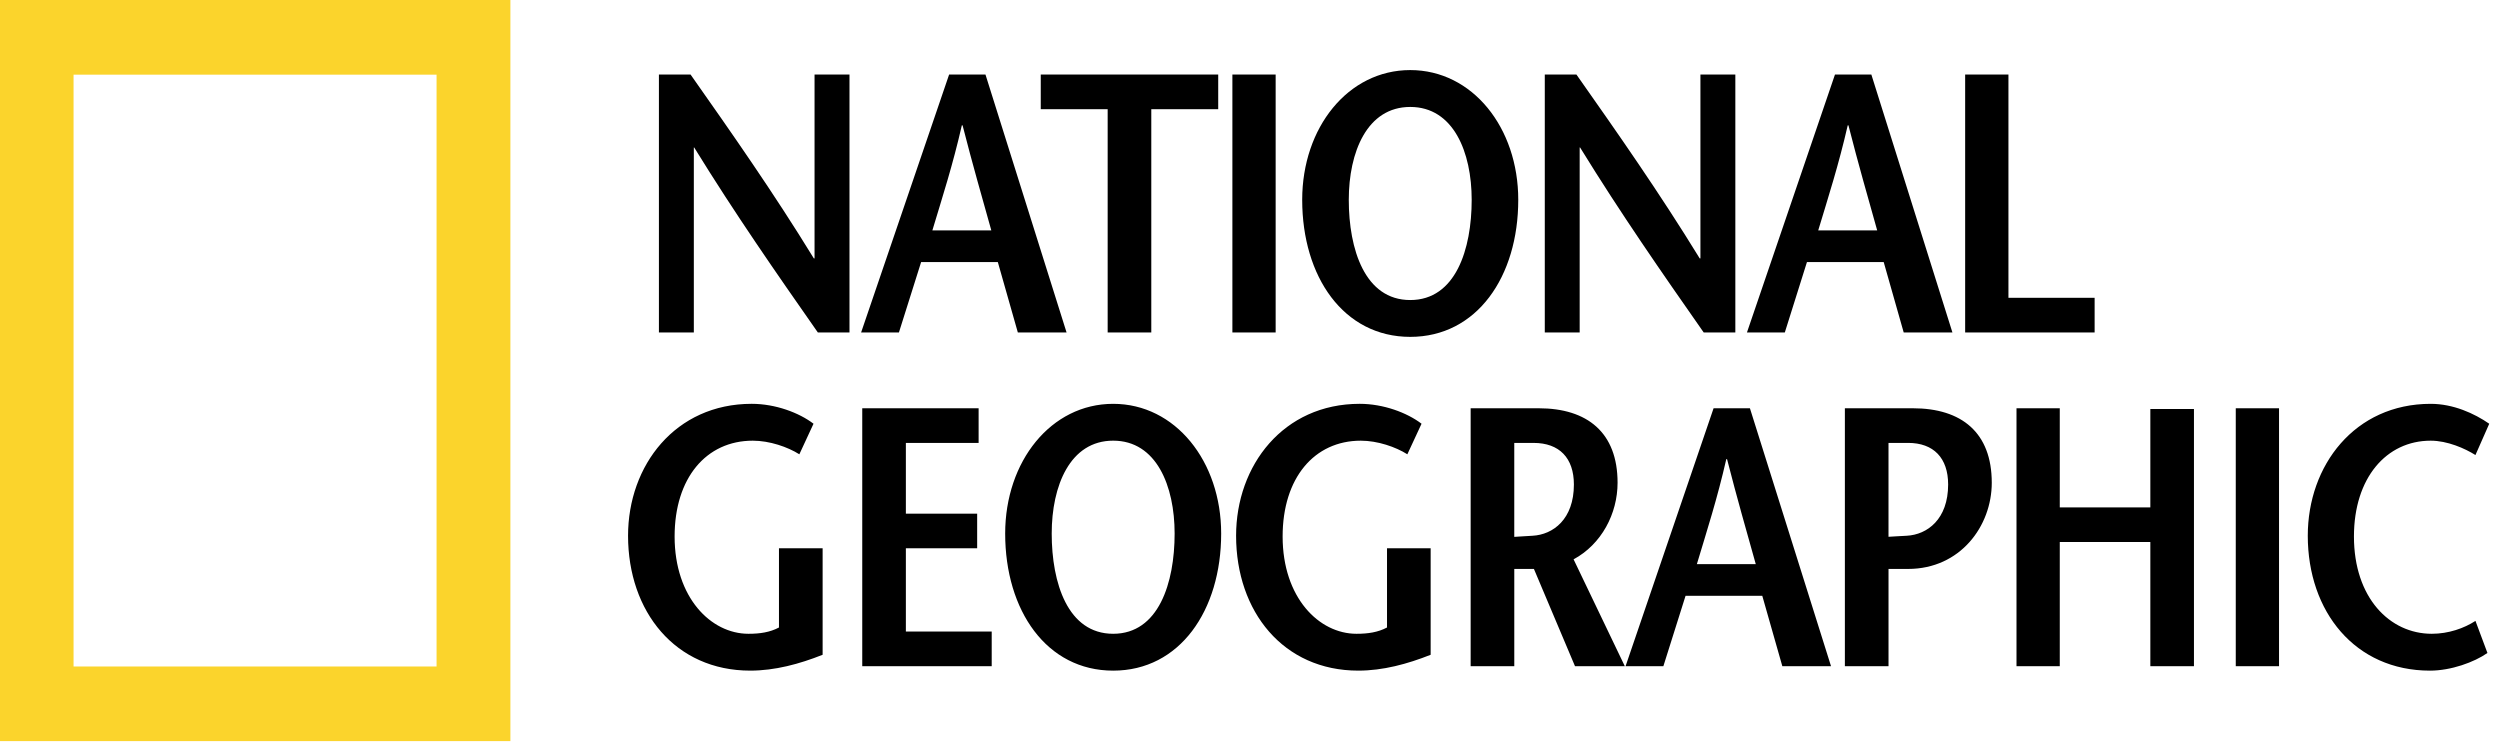
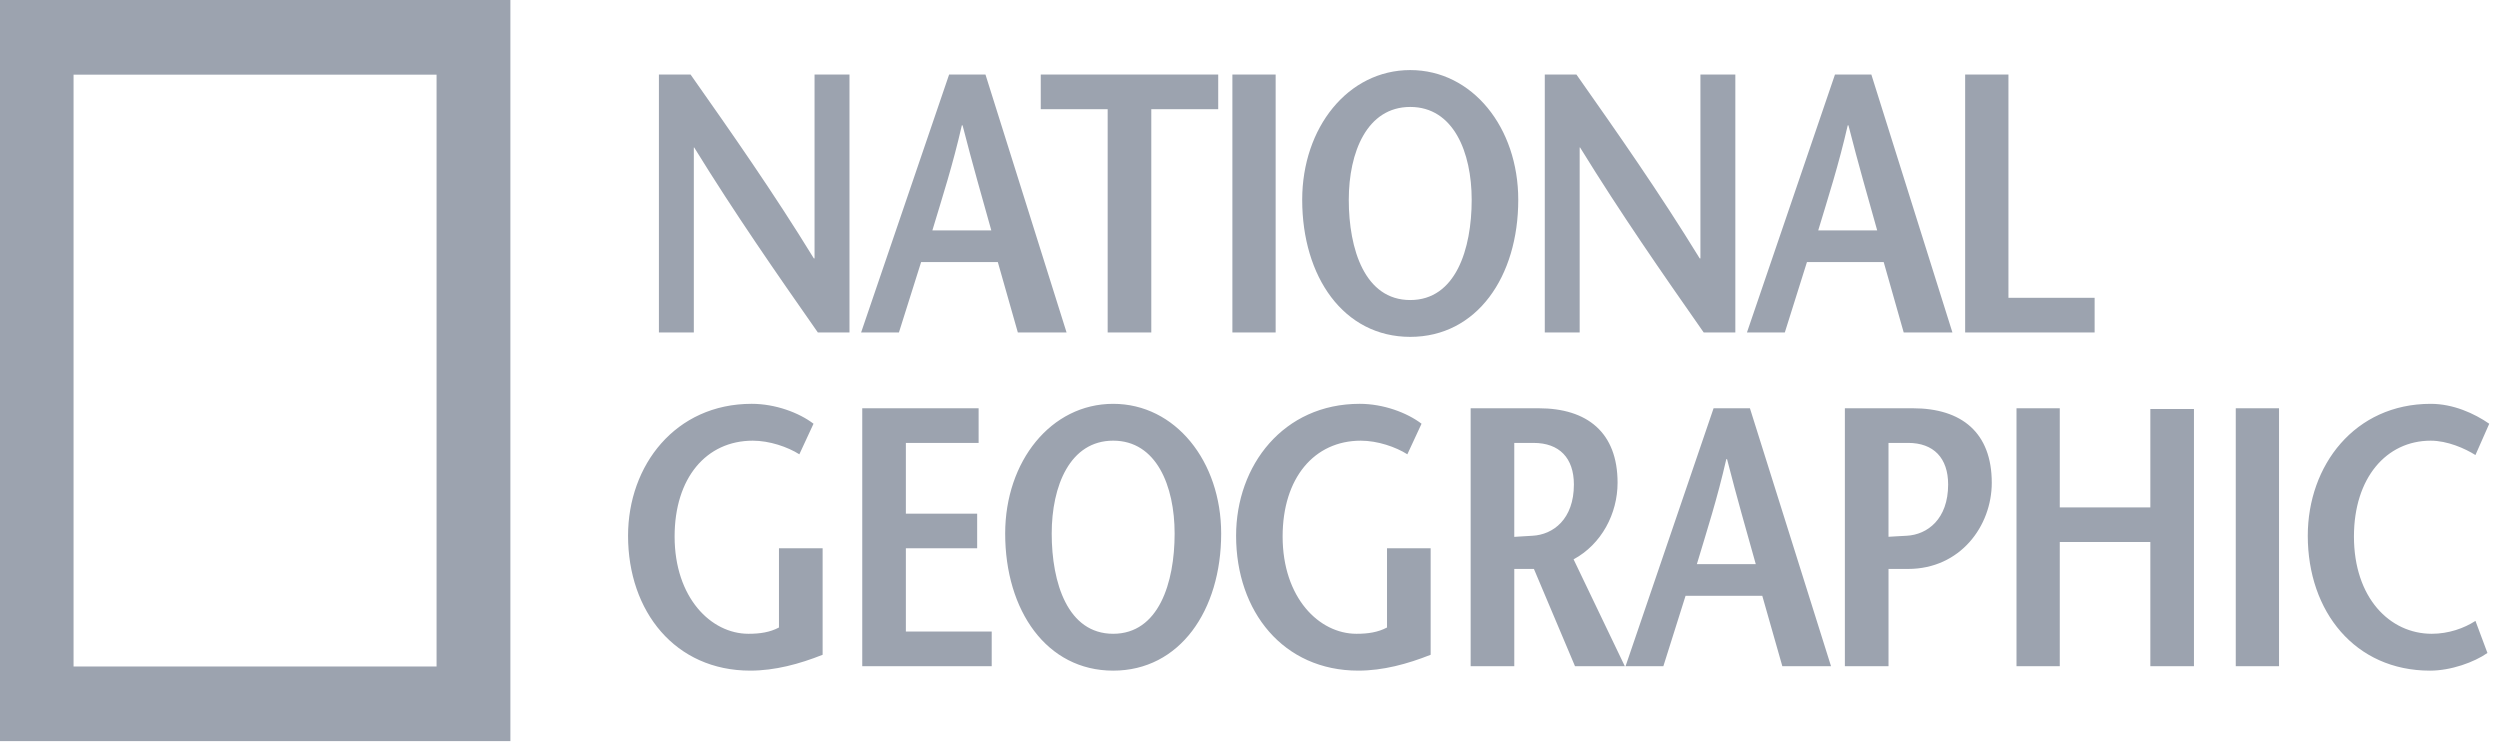
- <svg xmlns="http://www.w3.org/2000/svg" version="1.1" x="0px" y="0px" width="199px" height="59px" viewBox="0 0 199 59" xml:space="preserve">
-   <defs>
-     <pattern y="59" width="69" height="69" patternUnits="userSpaceOnUse" id="Polka_Dot_Pattern" viewBox="2.125 -70.896 69 69" overflow="visible">
-       <g>
-         <polygon fill="#F7BC60" points="71.125,-1.896 2.125,-1.896 2.125,-70.896 71.125,-70.896" />
-       </g>
-     </pattern>
-   </defs>
-   <path fill="#FBD42C" d="M0,0v58.992h40.627V0H0z M34.751,53.053H5.855V5.943h28.896V53.053z" />
+ <svg xmlns="http://www.w3.org/2000/svg" fill="#9ca3af" id="nat-geo-logo" version="1.1" viewBox="0 0 199 59">
+   <path d="M0,0v58.992h40.627V0H0z M34.751,53.053H5.855V5.943h28.896V53.053z" />
  <path d="M64.838,20.568h-0.057c-3.241-5.279-6.513-9.942-9.813-14.636H52.45v20.533h2.779V11.739h0.028  c3.273,5.31,6.543,10.004,9.844,14.726h2.518V5.932h-2.781V20.568z M84.899,26.465L78.443,5.932H75.55l-7.006,20.533h3.01  l1.767-5.603h6.106l1.593,5.603H84.899z M74.217,18.338c0.811-2.699,1.622-5.188,2.345-8.36h0.059  c0.811,3.171,1.534,5.661,2.287,8.36H74.217z M88.169,26.465h3.474V8.69h5.327V5.932H82.844V8.69h5.326V26.465z M101.542,5.932  h-3.444v20.533h3.444V5.932z M112.255,26.815c5.298,0,8.598-4.78,8.598-10.911c0-5.749-3.649-10.326-8.598-10.326  c-4.951,0-8.6,4.577-8.6,10.326C103.655,22.036,106.955,26.815,112.255,26.815z M112.255,8.513c3.445,0,4.891,3.607,4.891,7.392  c0,3.93-1.272,7.978-4.891,7.978c-3.619,0-4.892-4.047-4.892-7.978C107.363,12.12,108.81,8.513,112.255,8.513z M125.742,11.739  h0.032c3.27,5.31,6.54,10.004,9.841,14.726h2.518V5.932h-2.779v14.636h-0.058c-3.241-5.279-6.513-9.942-9.813-14.636h-2.518v20.533  h2.777V11.739z M143.833,20.862h6.11l1.592,5.603h3.878l-6.454-20.533h-2.895l-7.007,20.533h3.014L143.833,20.862z M147.079,9.978  h0.057c0.809,3.171,1.533,5.661,2.288,8.36h-4.693C145.544,15.639,146.352,13.149,147.079,9.978z M166.731,23.706h-6.859V5.932  h-3.446v20.533h10.306V23.706z M62.006,49.949c-0.725,0.382-1.505,0.5-2.431,0.5c-2.981,0-5.876-2.876-5.876-7.744  c0-4.663,2.518-7.627,6.224-7.627c1.332,0,2.779,0.498,3.705,1.084l1.128-2.433c-1.157-0.882-3.039-1.585-4.921-1.585  c-6.078,0-9.842,4.899-9.842,10.501c0,6.043,3.764,10.737,9.725,10.737c1.969,0,3.909-0.525,5.763-1.262v-8.479h-3.475V49.949z   M72.107,43.643h5.675v-2.756h-5.675v-5.632h5.791v-2.757h-9.263v20.533H78.94v-2.76h-6.833V43.643z M88.609,32.145  c-4.951,0-8.597,4.576-8.597,10.326c0,6.13,3.299,10.912,8.597,10.912c5.297,0,8.596-4.782,8.596-10.912  C97.205,36.721,93.558,32.145,88.609,32.145z M88.609,50.449c-3.62,0-4.893-4.048-4.893-7.979c0-3.785,1.447-7.393,4.893-7.393  c3.444,0,4.891,3.607,4.891,7.393C93.5,46.401,92.228,50.449,88.609,50.449z M110.406,49.949c-0.723,0.382-1.506,0.5-2.432,0.5  c-2.982,0-5.877-2.876-5.877-7.744c0-4.663,2.519-7.627,6.226-7.627c1.331,0,2.779,0.498,3.702,1.084l1.13-2.433  c-1.157-0.882-3.04-1.585-4.923-1.585c-6.076,0-9.839,4.899-9.839,10.501c0,6.043,3.763,10.737,9.727,10.737  c1.966,0,3.905-0.525,5.76-1.262v-8.479h-3.474V49.949z M128.759,38.424c0-3.992-2.404-5.926-6.281-5.926h-5.414v20.533h3.473  v-7.744h1.563l3.271,7.744h3.965l-4.079-8.508C127.483,43.321,128.759,40.887,128.759,38.424z M121.985,42.646  c-0.349,0.03-1.161,0.06-1.449,0.089v-7.479h1.537c2.052,0,3.209,1.2,3.209,3.313C125.282,41.325,123.635,42.559,121.985,42.646z   M136.401,32.498l-7.007,20.533h3.009l1.767-5.604h6.108l1.596,5.604h3.876l-6.456-20.533H136.401z M135.07,44.907  c0.81-2.701,1.62-5.194,2.344-8.361h0.059c0.809,3.167,1.533,5.66,2.287,8.361H135.07z M171.167,40.388h-7.209v-7.89h-3.445v20.533  h3.445v-9.887h7.209v9.887h3.472V32.554h-3.472V40.388z M177.967,53.029h3.444V32.498h-3.444V53.029z M193.57,50.449  c-3.358,0-6.196-2.876-6.196-7.744c0-4.663,2.579-7.627,6.109-7.627c1.332,0,2.722,0.615,3.562,1.143l1.099-2.491  c-1.187-0.822-2.864-1.585-4.66-1.585c-6.05,0-9.785,4.899-9.785,10.501c0,6.043,3.764,10.737,9.729,10.737  c1.678,0,3.53-0.675,4.572-1.407l-0.954-2.553C196.148,50.009,194.902,50.449,193.57,50.449z M152.262,32.498h-5.41v20.533h3.474  v-7.744h1.561c4.142,0,6.658-3.405,6.658-6.863C158.544,34.432,156.144,32.498,152.262,32.498z M151.771,42.646  c-0.347,0.027-1.185,0.055-1.446,0.082v-7.473h1.561c2.028,0,3.186,1.2,3.186,3.313C155.071,41.325,153.421,42.559,151.771,42.646z" />
</svg>
